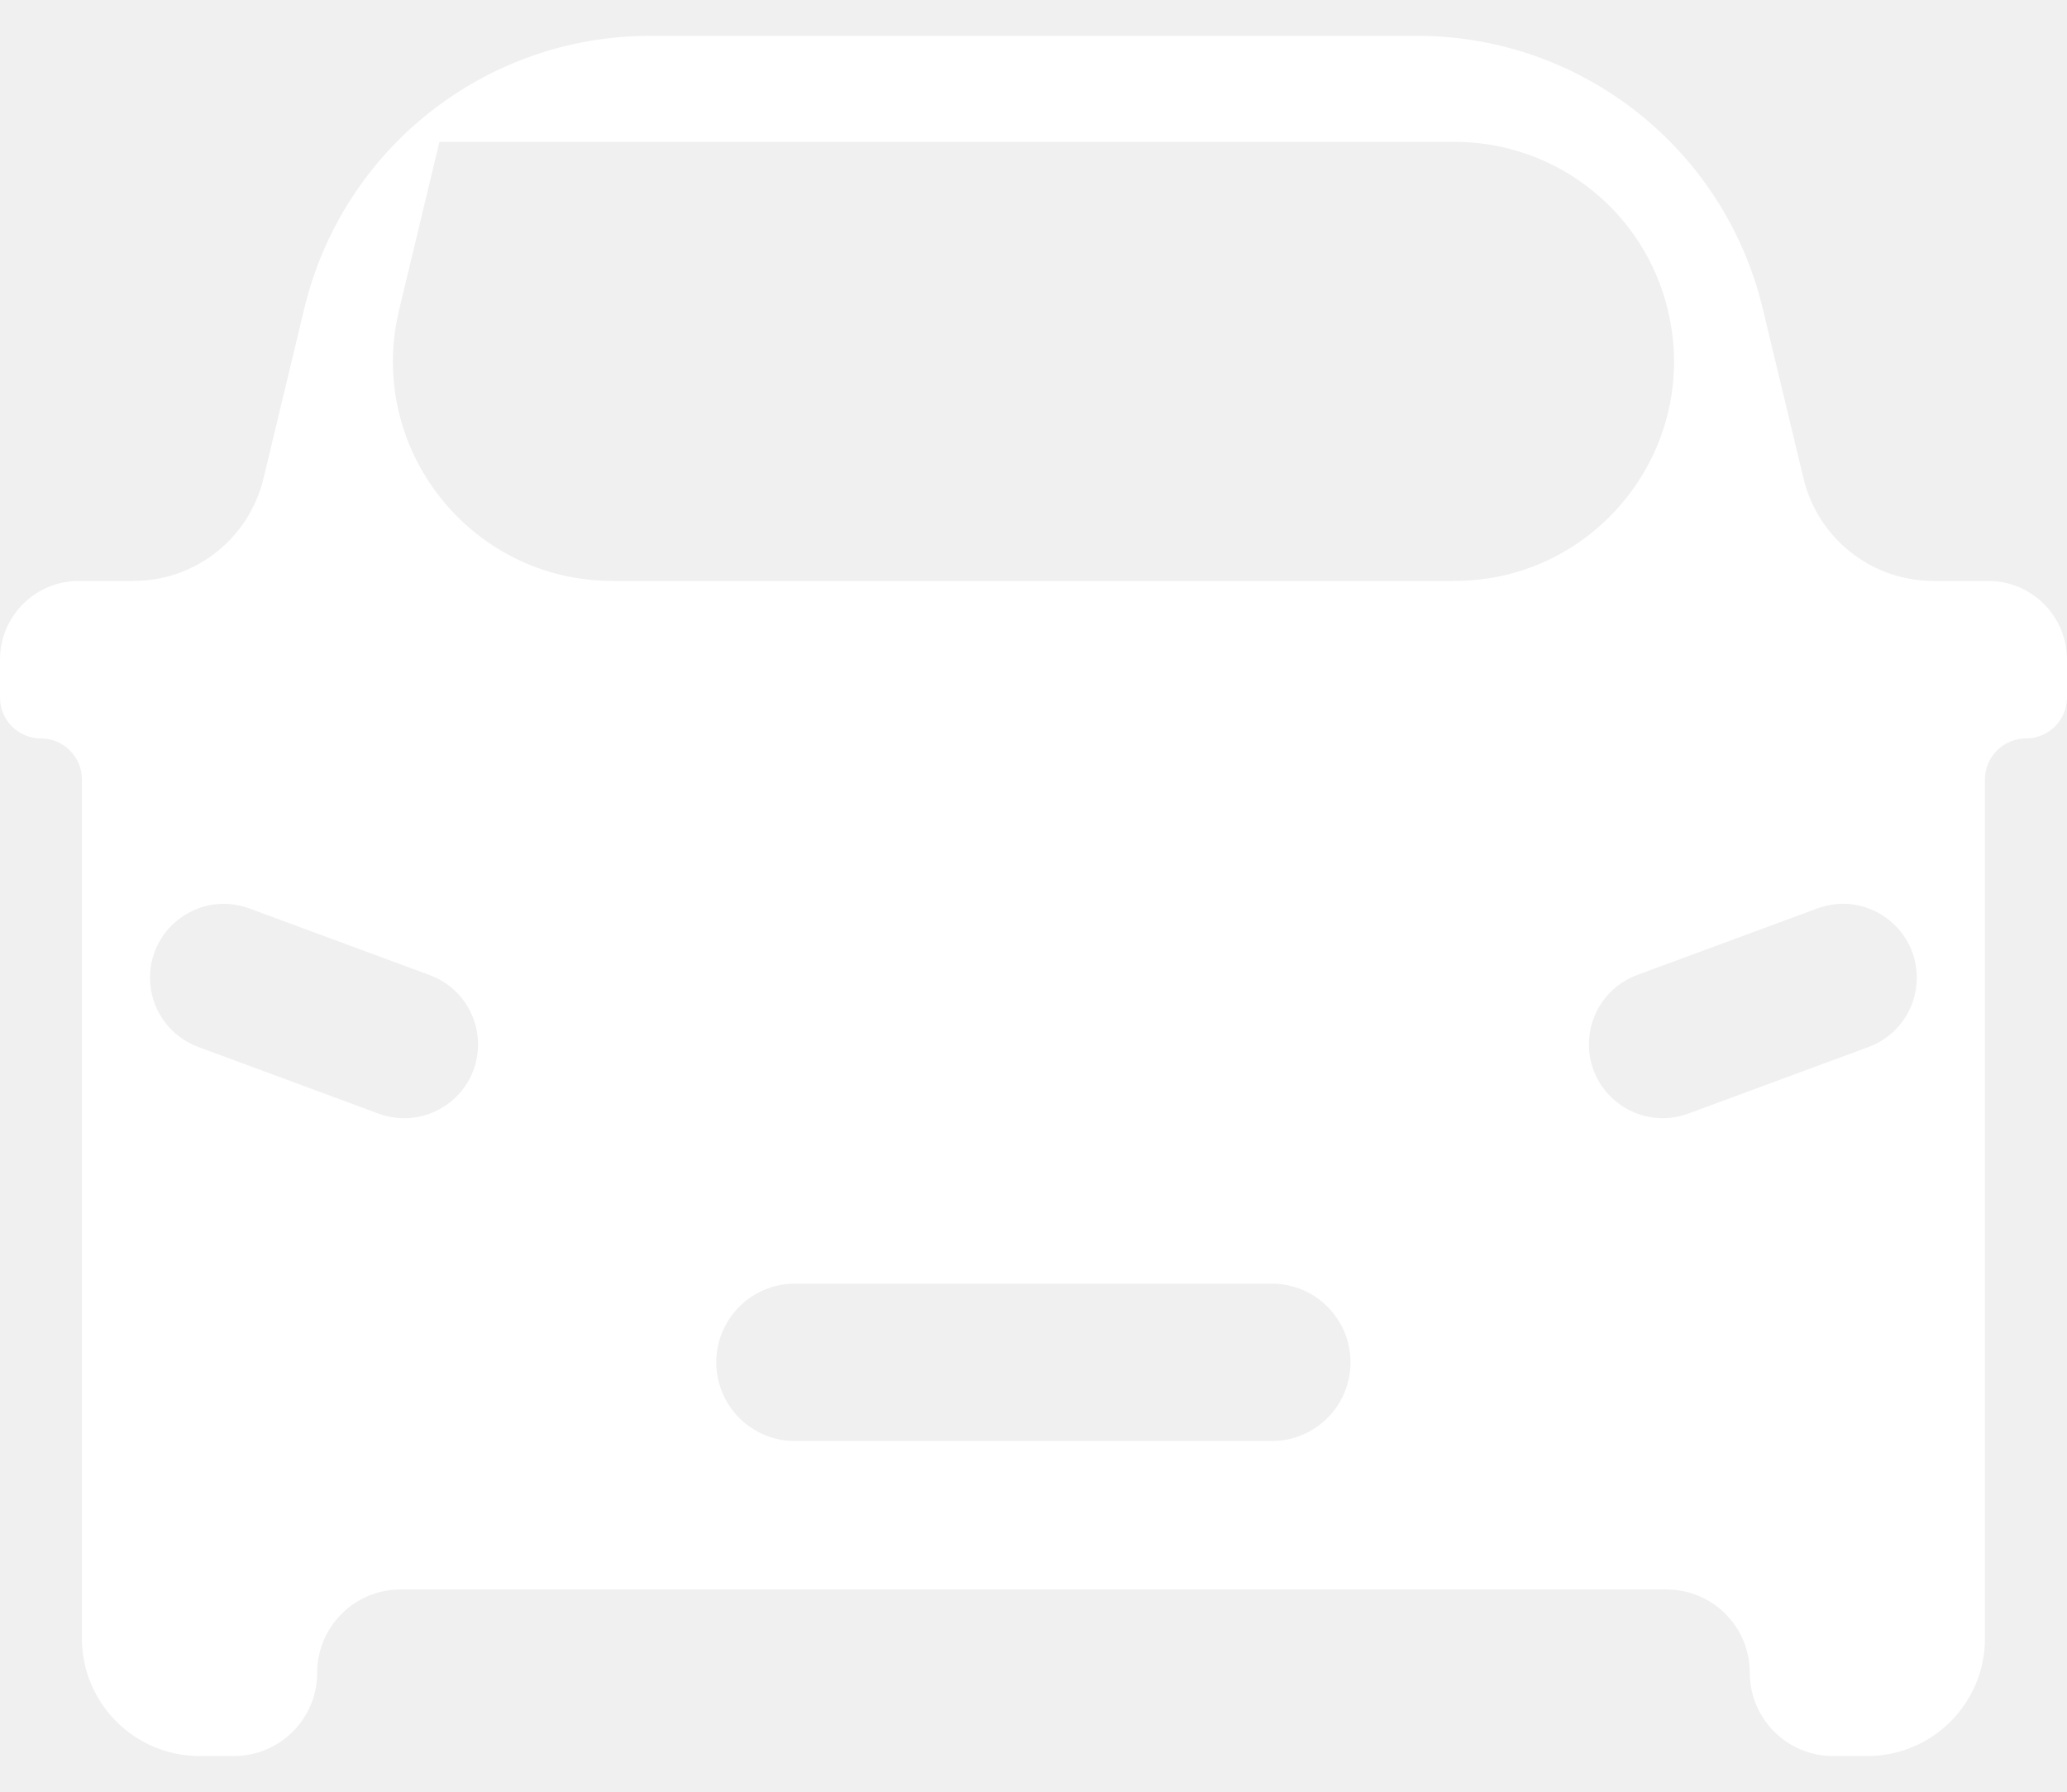
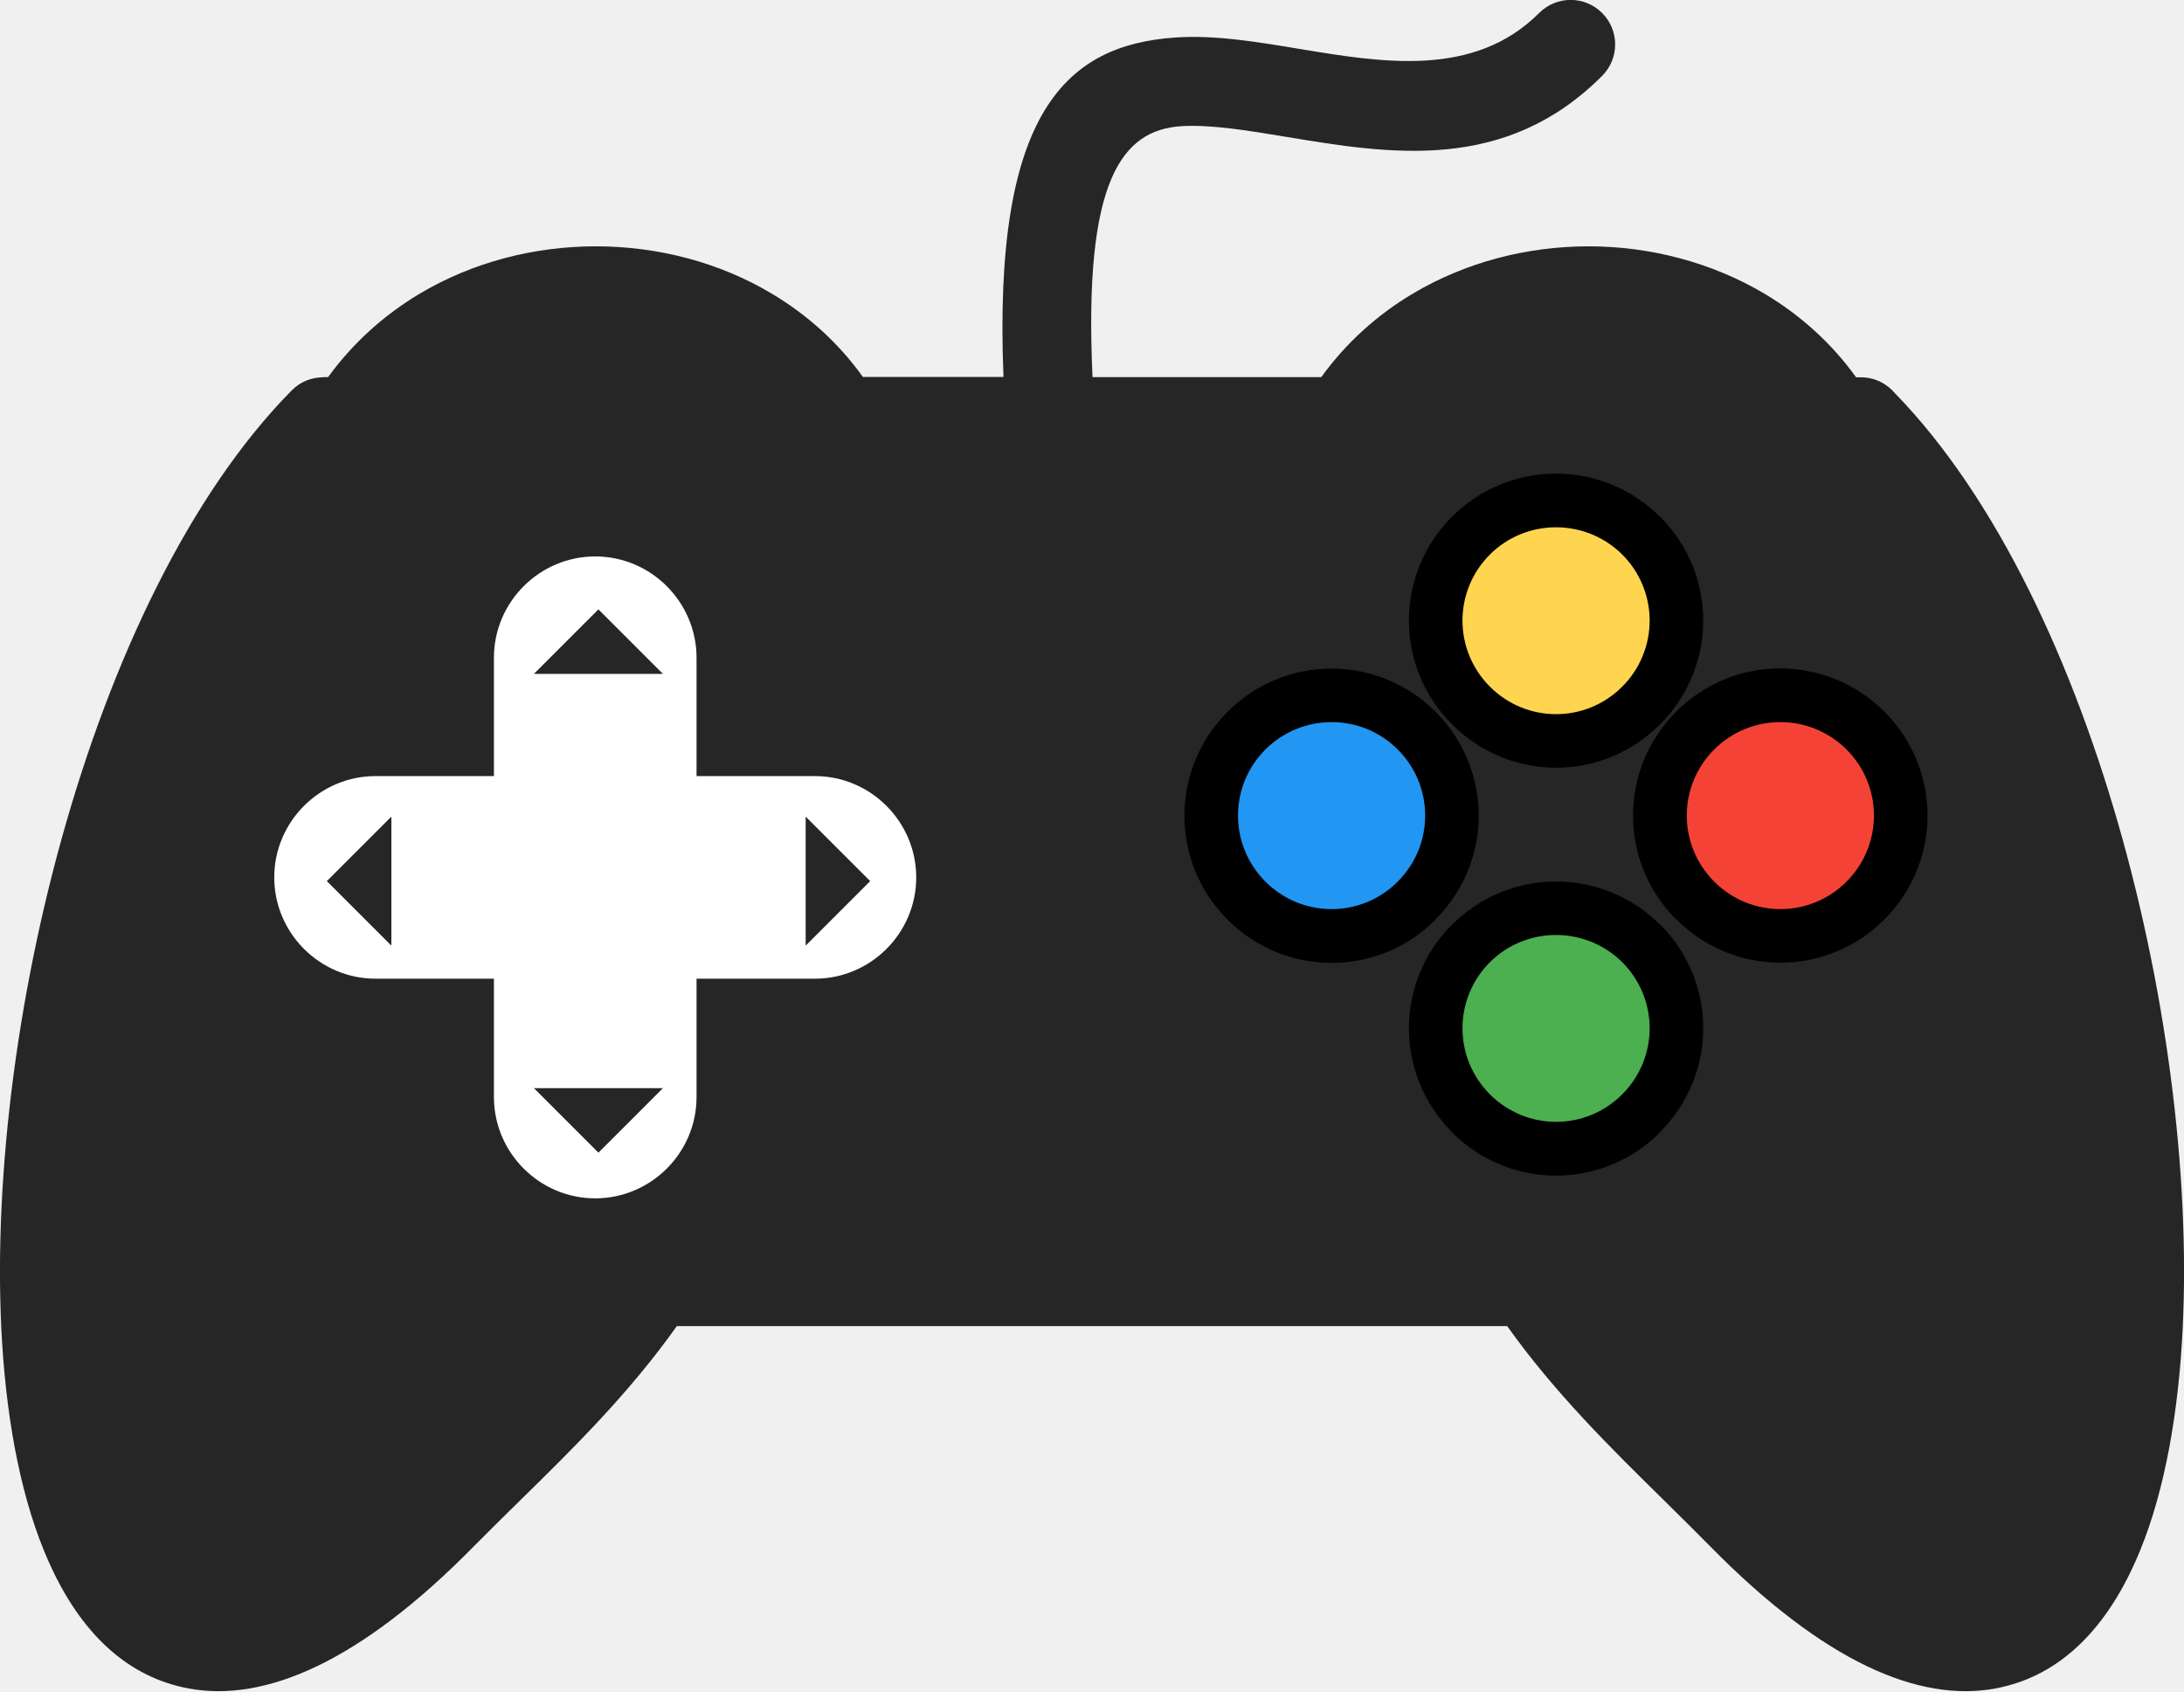
- <svg xmlns="http://www.w3.org/2000/svg" width="30" height="26" viewBox="0 0 30 26" fill="none">
-   <path d="M9.434 0.52C7.048 0.52 4.974 2.155 4.417 4.475L3.824 6.943C3.615 7.815 2.835 8.43 1.939 8.43H1.143C0.512 8.43 0 8.941 0 9.573V10.121C0 10.45 0.266 10.716 0.595 10.716C0.923 10.716 1.189 10.982 1.189 11.311V23.775C1.189 24.718 1.954 25.482 2.896 25.482H3.395C4.062 25.482 4.604 24.941 4.604 24.273C4.604 23.606 5.145 23.065 5.812 23.065H24.188C24.855 23.065 25.396 23.606 25.396 24.273C25.396 24.941 25.938 25.482 26.605 25.482H27.103C28.045 25.482 28.809 24.718 28.809 23.776V11.312C28.809 10.983 29.076 10.716 29.404 10.716C29.733 10.716 30 10.449 30 10.12V9.573C30 8.941 29.488 8.43 28.857 8.43H28.061C27.165 8.43 26.385 7.815 26.176 6.943L25.583 4.475C25.026 2.155 22.952 0.52 20.566 0.52H9.434ZM6.378 2.058H21.11C22.583 2.058 23.864 3.067 24.207 4.5C24.689 6.503 23.17 8.43 21.11 8.43H8.89C6.829 8.43 5.311 6.503 5.792 4.5L6.378 2.058C6.378 2.058 6.378 2.058 6.378 2.058ZM2.177 14.188C2.177 13.442 2.92 12.924 3.62 13.183L6.238 14.15C6.659 14.305 6.938 14.706 6.938 15.155C6.938 15.901 6.195 16.418 5.495 16.16L2.878 15.193C2.457 15.038 2.177 14.637 2.177 14.188ZM26.378 13.182C27.077 12.924 27.82 13.442 27.82 14.188C27.82 14.637 27.541 15.038 27.12 15.193L24.505 16.159C23.805 16.418 23.061 15.9 23.061 15.154C23.061 14.705 23.341 14.303 23.762 14.148L26.378 13.182ZM10.396 19.769C10.396 19.138 10.907 18.627 11.538 18.627H18.458C19.089 18.627 19.601 19.138 19.601 19.769C19.601 20.4 19.089 20.911 18.458 20.911H11.538C10.907 20.911 10.396 20.4 10.396 19.769Z" fill="url(#paint0_linear_1478_17766)" />
-   <defs>
-     <linearGradient id="paint0_linear_1478_17766" x1="10.611" y1="3.857" x2="14.272" y2="25.605" gradientUnits="userSpaceOnUse">
-       <stop offset="0" stop-color="#fff" />
-       <stop offset="1" stop-color="#fff" />
-     </linearGradient>
-   </defs>
+ <svg xmlns="http://www.w3.org/2000/svg" version="1.1" id="Layer_1" x="0px" y="0px" viewBox="0 0 122.88 95.16" style="enable-background:new 0 0 122.88 95.16" xml:space="preserve">
+   <style type="text/css">
+ 	.st0{fill:#4CAF50;}
+ 	.st1{fill:#2196F3;}
+ 	.st2{fill:#F44336;}
+ 	.st3{fill:#262626;}
+ 	.st4{fill:#FFD54F;}
+ 	.st5{fill-rule:evenodd;clip-rule:evenodd;fill:#262626;}
+ 	.st6{fill-rule:evenodd;clip-rule:evenodd;fill:#FFFFFF;}
+ </style>
+   <g>
+     <path class="st3" d="M104.43,21.23h0.27c0.78,0,1.47,0.36,1.93,0.91c11.41,11.74,17.4,37.23,16.07,54.29 c-0.37,4.73-1.3,8.89-2.83,12.03c-1.74,3.58-4.25,5.93-7.61,6.55c-4.28,0.79-9.63-1.47-16.06-8.02c-0.83-0.84-1.69-1.69-2.57-2.56 c-3-2.95-6.16-6.06-8.83-9.81H38.08c-2.68,3.78-5.84,6.89-8.85,9.84c-0.87,0.86-1.73,1.7-2.55,2.53 c-6.43,6.55-11.78,8.81-16.06,8.02c-3.36-0.62-5.88-2.97-7.61-6.55c-1.53-3.15-2.46-7.3-2.83-12.03 C-1.15,59.29,4.9,33.65,16.4,21.98c0.49-0.5,1.13-0.75,1.78-0.75v-0.01h0.28c1.41-1.94,3.16-3.5,5.13-4.68 c2.99-1.79,6.47-2.68,9.93-2.68c3.47,0,6.95,0.89,9.93,2.68c1.96,1.17,3.71,2.73,5.1,4.67h7.91C55.85,6.29,60,2.53,66.13,2.11 c2.22-0.15,4.57,0.24,7.03,0.65c4.65,0.77,9.79,1.62,13.44-2.03c0.98-0.98,2.56-0.98,3.54,0c0.98,0.98,0.98,2.56,0,3.54 C84.68,9.74,78.21,8.67,72.36,7.7C70.19,7.34,68.13,7,66.46,7.1c-3.31,0.22-5.51,2.98-4.99,14.12h12.87 c1.4-1.94,3.16-3.51,5.12-4.68c2.99-1.79,6.47-2.68,9.92-2.68c3.45,0,6.93,0.9,9.92,2.68C101.27,17.72,103.03,19.28,104.43,21.23 L104.43,21.23L104.43,21.23z" />
+     <path d="M93.4,29.07c1.62,1.62,2.43,3.73,2.43,5.85c0,2.11-0.81,4.22-2.43,5.84l-0.01,0.01c-1.62,1.62-3.73,2.43-5.84,2.43 c-2.11,0-4.22-0.81-5.84-2.43l-0.01-0.01c-1.62-1.62-2.43-3.73-2.43-5.84c0-2.12,0.81-4.23,2.43-5.85 c1.61-1.61,3.73-2.42,5.85-2.42c2.11,0,4.22,0.81,5.84,2.42H93.4L93.4,29.07L93.4,29.07z" />
+     <path class="st4" d="M91.27,31.2c2.06,2.06,2.06,5.38,0,7.44c-2.06,2.06-5.38,2.06-7.44,0s-2.06-5.38,0-7.44 C85.88,29.16,89.21,29.16,91.27,31.2L91.27,31.2L91.27,31.2z" />
+     <path d="M80.77,40.04c0.07,0.07,0.13,0.14,0.19,0.21c1.49,1.59,2.24,3.62,2.24,5.64c0,2.11-0.81,4.22-2.43,5.84l-0.01,0.01 l0.01,0.01c-1.62,1.62-3.73,2.43-5.85,2.43c-2.12,0-4.23-0.81-5.85-2.43s-2.43-3.73-2.43-5.85c0-2.12,0.81-4.23,2.43-5.85 l0.01-0.01c0.07-0.07,0.14-0.13,0.21-0.2c1.59-1.48,3.61-2.22,5.63-2.22c2.11,0,4.22,0.81,5.84,2.42L80.77,40.04L80.77,40.04z" />
+     <path class="st1" d="M78.64,42.17c2.06,2.06,2.06,5.38,0,7.44c-2.06,2.06-5.38,2.06-7.44,0c-2.06-2.06-2.06-5.38,0-7.44 C73.26,40.12,76.59,40.12,78.64,42.17L78.64,42.17L78.64,42.17z" />
+     <path d="M106.02,40.04c1.62,1.62,2.43,3.73,2.43,5.85c0,2.12-0.81,4.23-2.43,5.85s-3.73,2.43-5.85,2.43 c-2.11,0-4.22-0.81-5.84-2.43l-0.01-0.01l-0.01,0.01c-1.62-1.62-2.43-3.73-2.43-5.85c0-2.12,0.81-4.23,2.43-5.85 s3.73-2.43,5.85-2.43S104.4,38.43,106.02,40.04L106.02,40.04z" />
+     <path class="st2" d="M103.89,42.17c2.06,2.06,2.06,5.38,0,7.44c-2.06,2.06-5.38,2.06-7.44,0c-2.06-2.06-2.06-5.38,0-7.44 C98.51,40.12,101.83,40.12,103.89,42.17L103.89,42.17L103.89,42.17z" />
+     <path d="M93.4,52.01c1.62,1.62,2.43,3.73,2.43,5.85c0,2.11-0.81,4.22-2.43,5.84l-0.01,0.01l0.01,0.01 c-1.62,1.62-3.73,2.43-5.85,2.43c-2.12,0-4.23-0.81-5.85-2.43c-0.07-0.07-0.13-0.14-0.19-0.21c-1.49-1.59-2.24-3.62-2.24-5.64 c0-2.12,0.81-4.23,2.43-5.85c0.07-0.07,0.13-0.13,0.21-0.19c1.59-1.49,3.61-2.23,5.64-2.23c2.11,0,4.22,0.81,5.84,2.42H93.4 L93.4,52.01L93.4,52.01z" />
+     <path class="st0" d="M91.27,54.14c2.06,2.06,2.06,5.38,0,7.44c-2.06,2.06-5.38,2.06-7.44,0s-2.06-5.38,0-7.44 C85.88,52.1,89.21,52.1,91.27,54.14L91.27,54.14L91.27,54.14z" />
+     <path class="st6" d="M33.49,31.31L33.49,31.31c3.14,0,5.7,2.57,5.7,5.7v6.66h6.66c3.14,0,5.7,2.57,5.7,5.7l0,0 c0,3.14-2.57,5.7-5.7,5.7h-6.66v6.66c0,3.14-2.57,5.7-5.7,5.7l0,0c-3.14,0-5.7-2.57-5.7-5.7v-6.66h-6.66c-3.14,0-5.7-2.57-5.7-5.7 l0,0c0-3.14,2.57-5.7,5.7-5.7h6.66v-6.66C27.79,33.88,30.35,31.31,33.49,31.31L33.49,31.31z" />
+     <path class="st5" d="M48.96,49.58l-3.63,3.63v-7.26L48.96,49.58L48.96,49.58z M33.67,34.29l3.63,3.63h-7.26L33.67,34.29 L33.67,34.29z M18.39,49.58l3.63,3.63v-7.26L18.39,49.58L18.39,49.58z M33.67,64.86l3.63-3.63h-7.26L33.67,64.86L33.67,64.86z" />
+   </g>
</svg>
